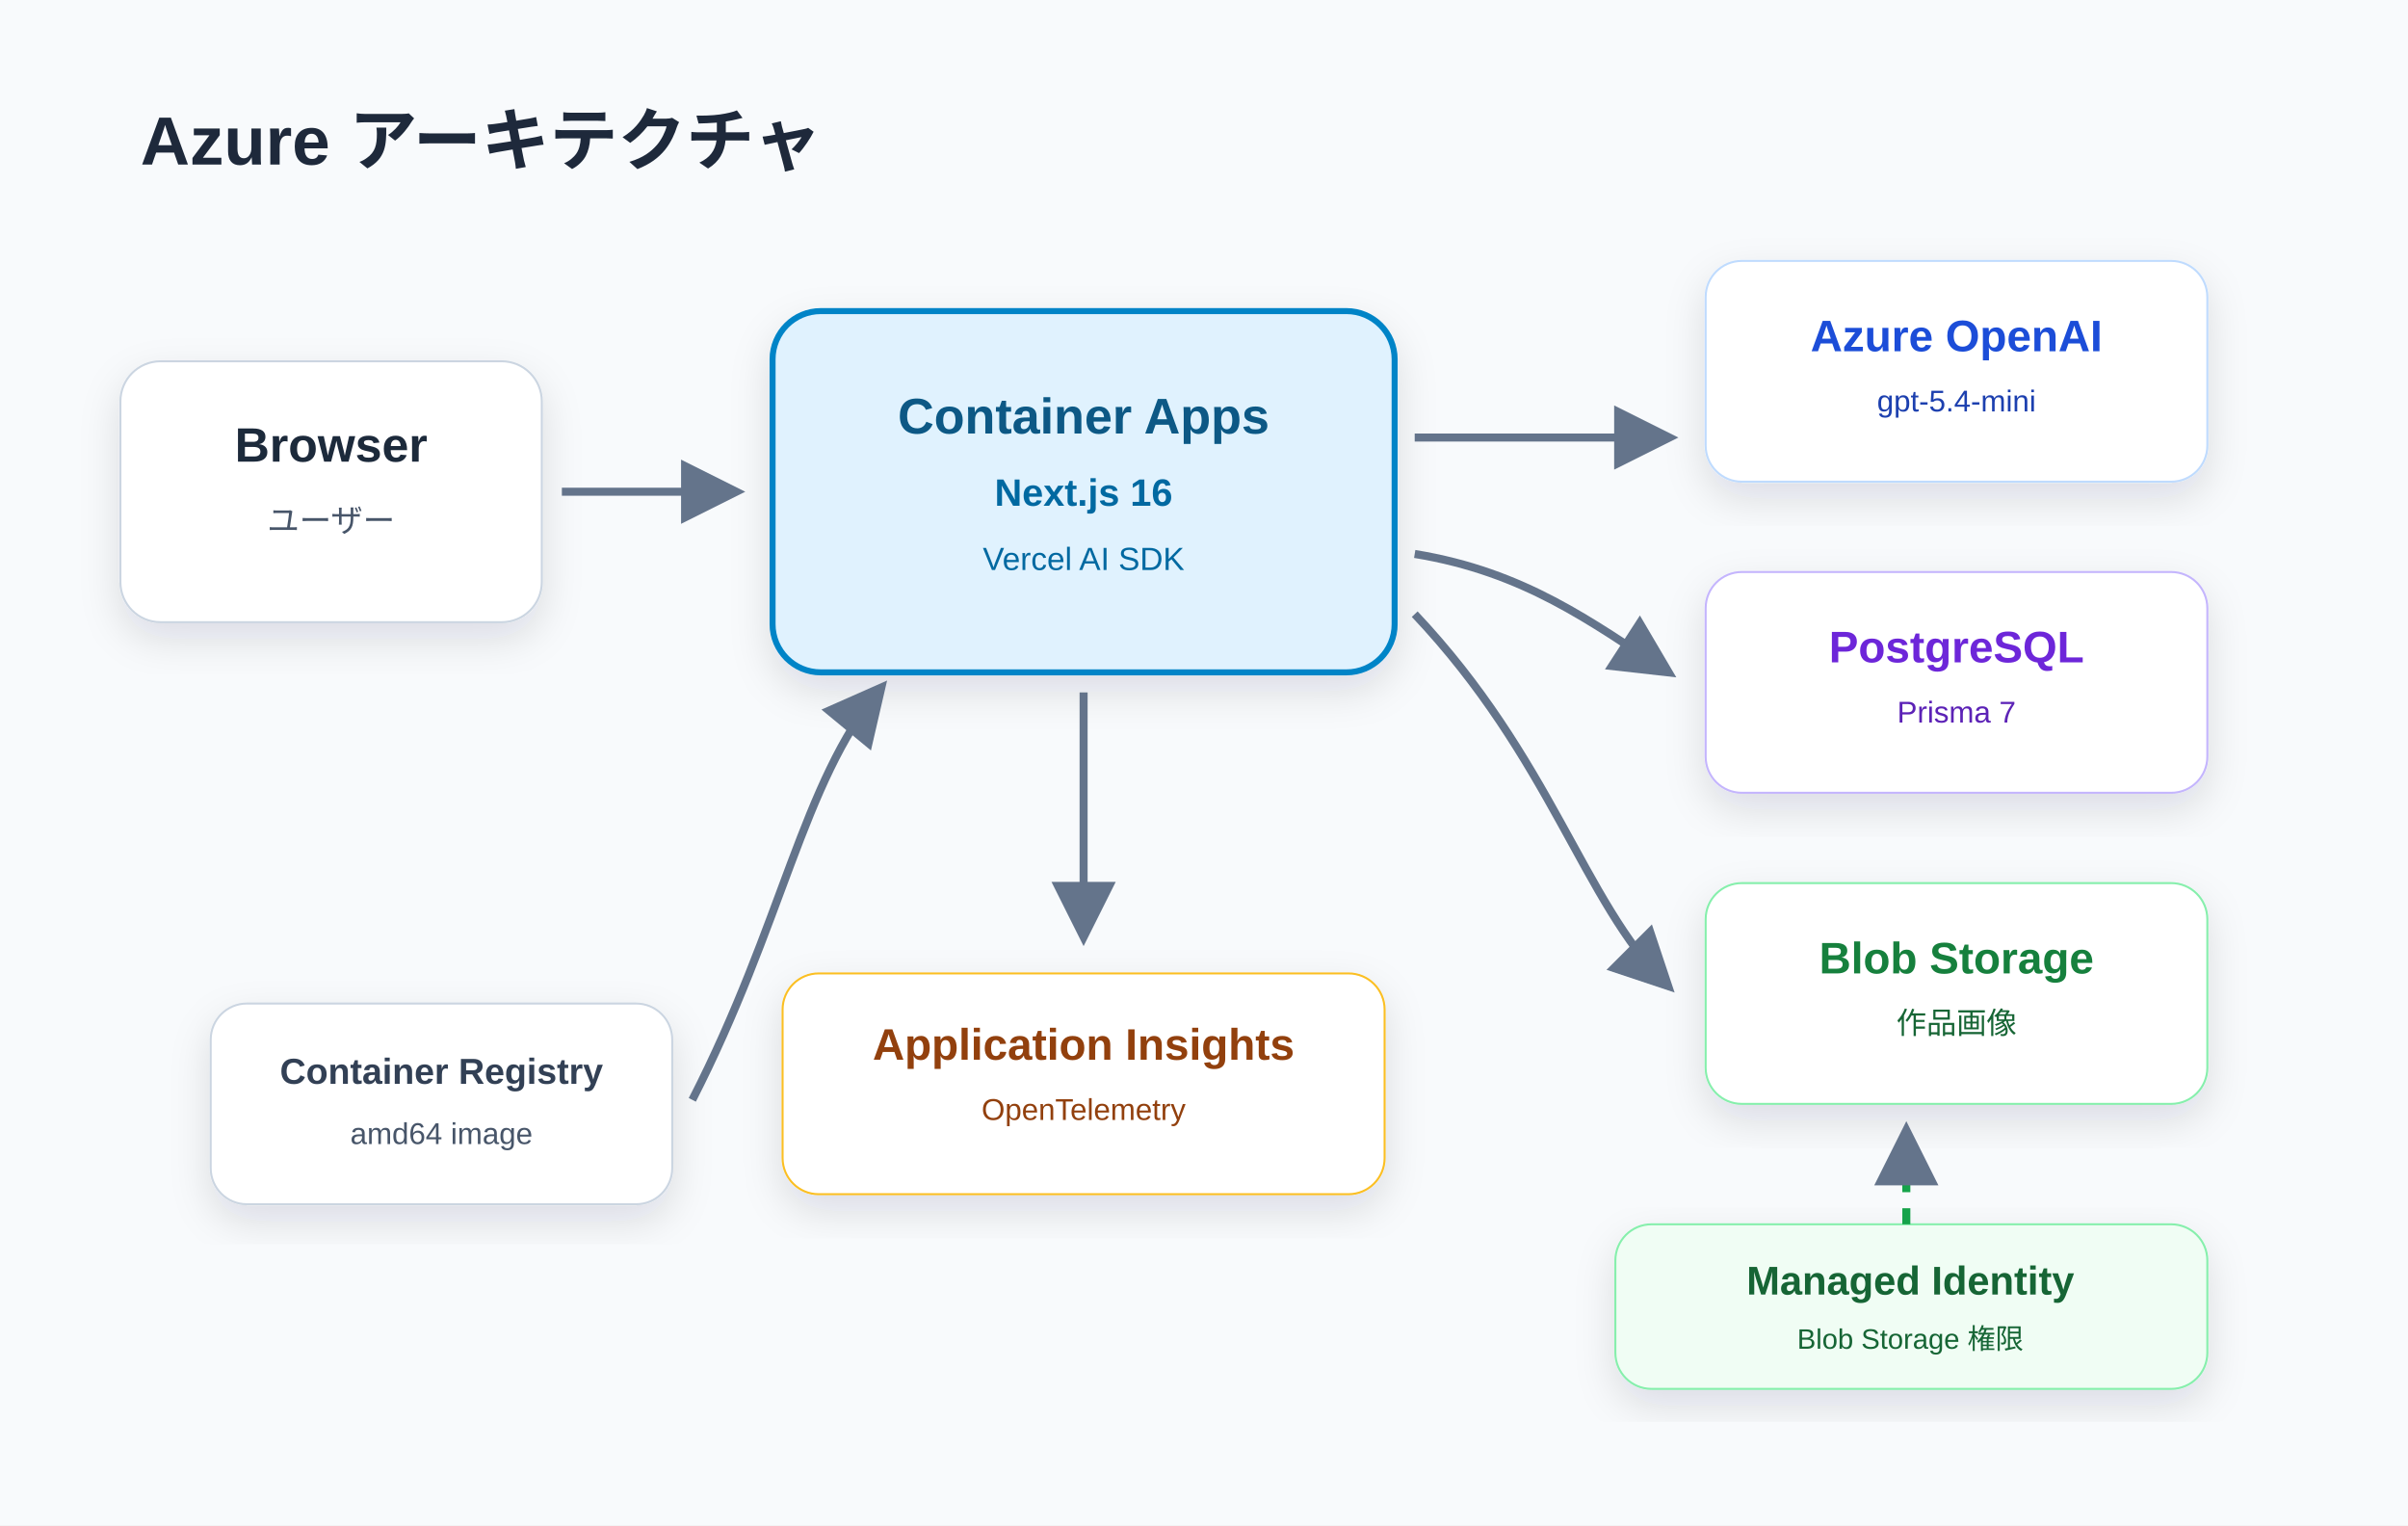
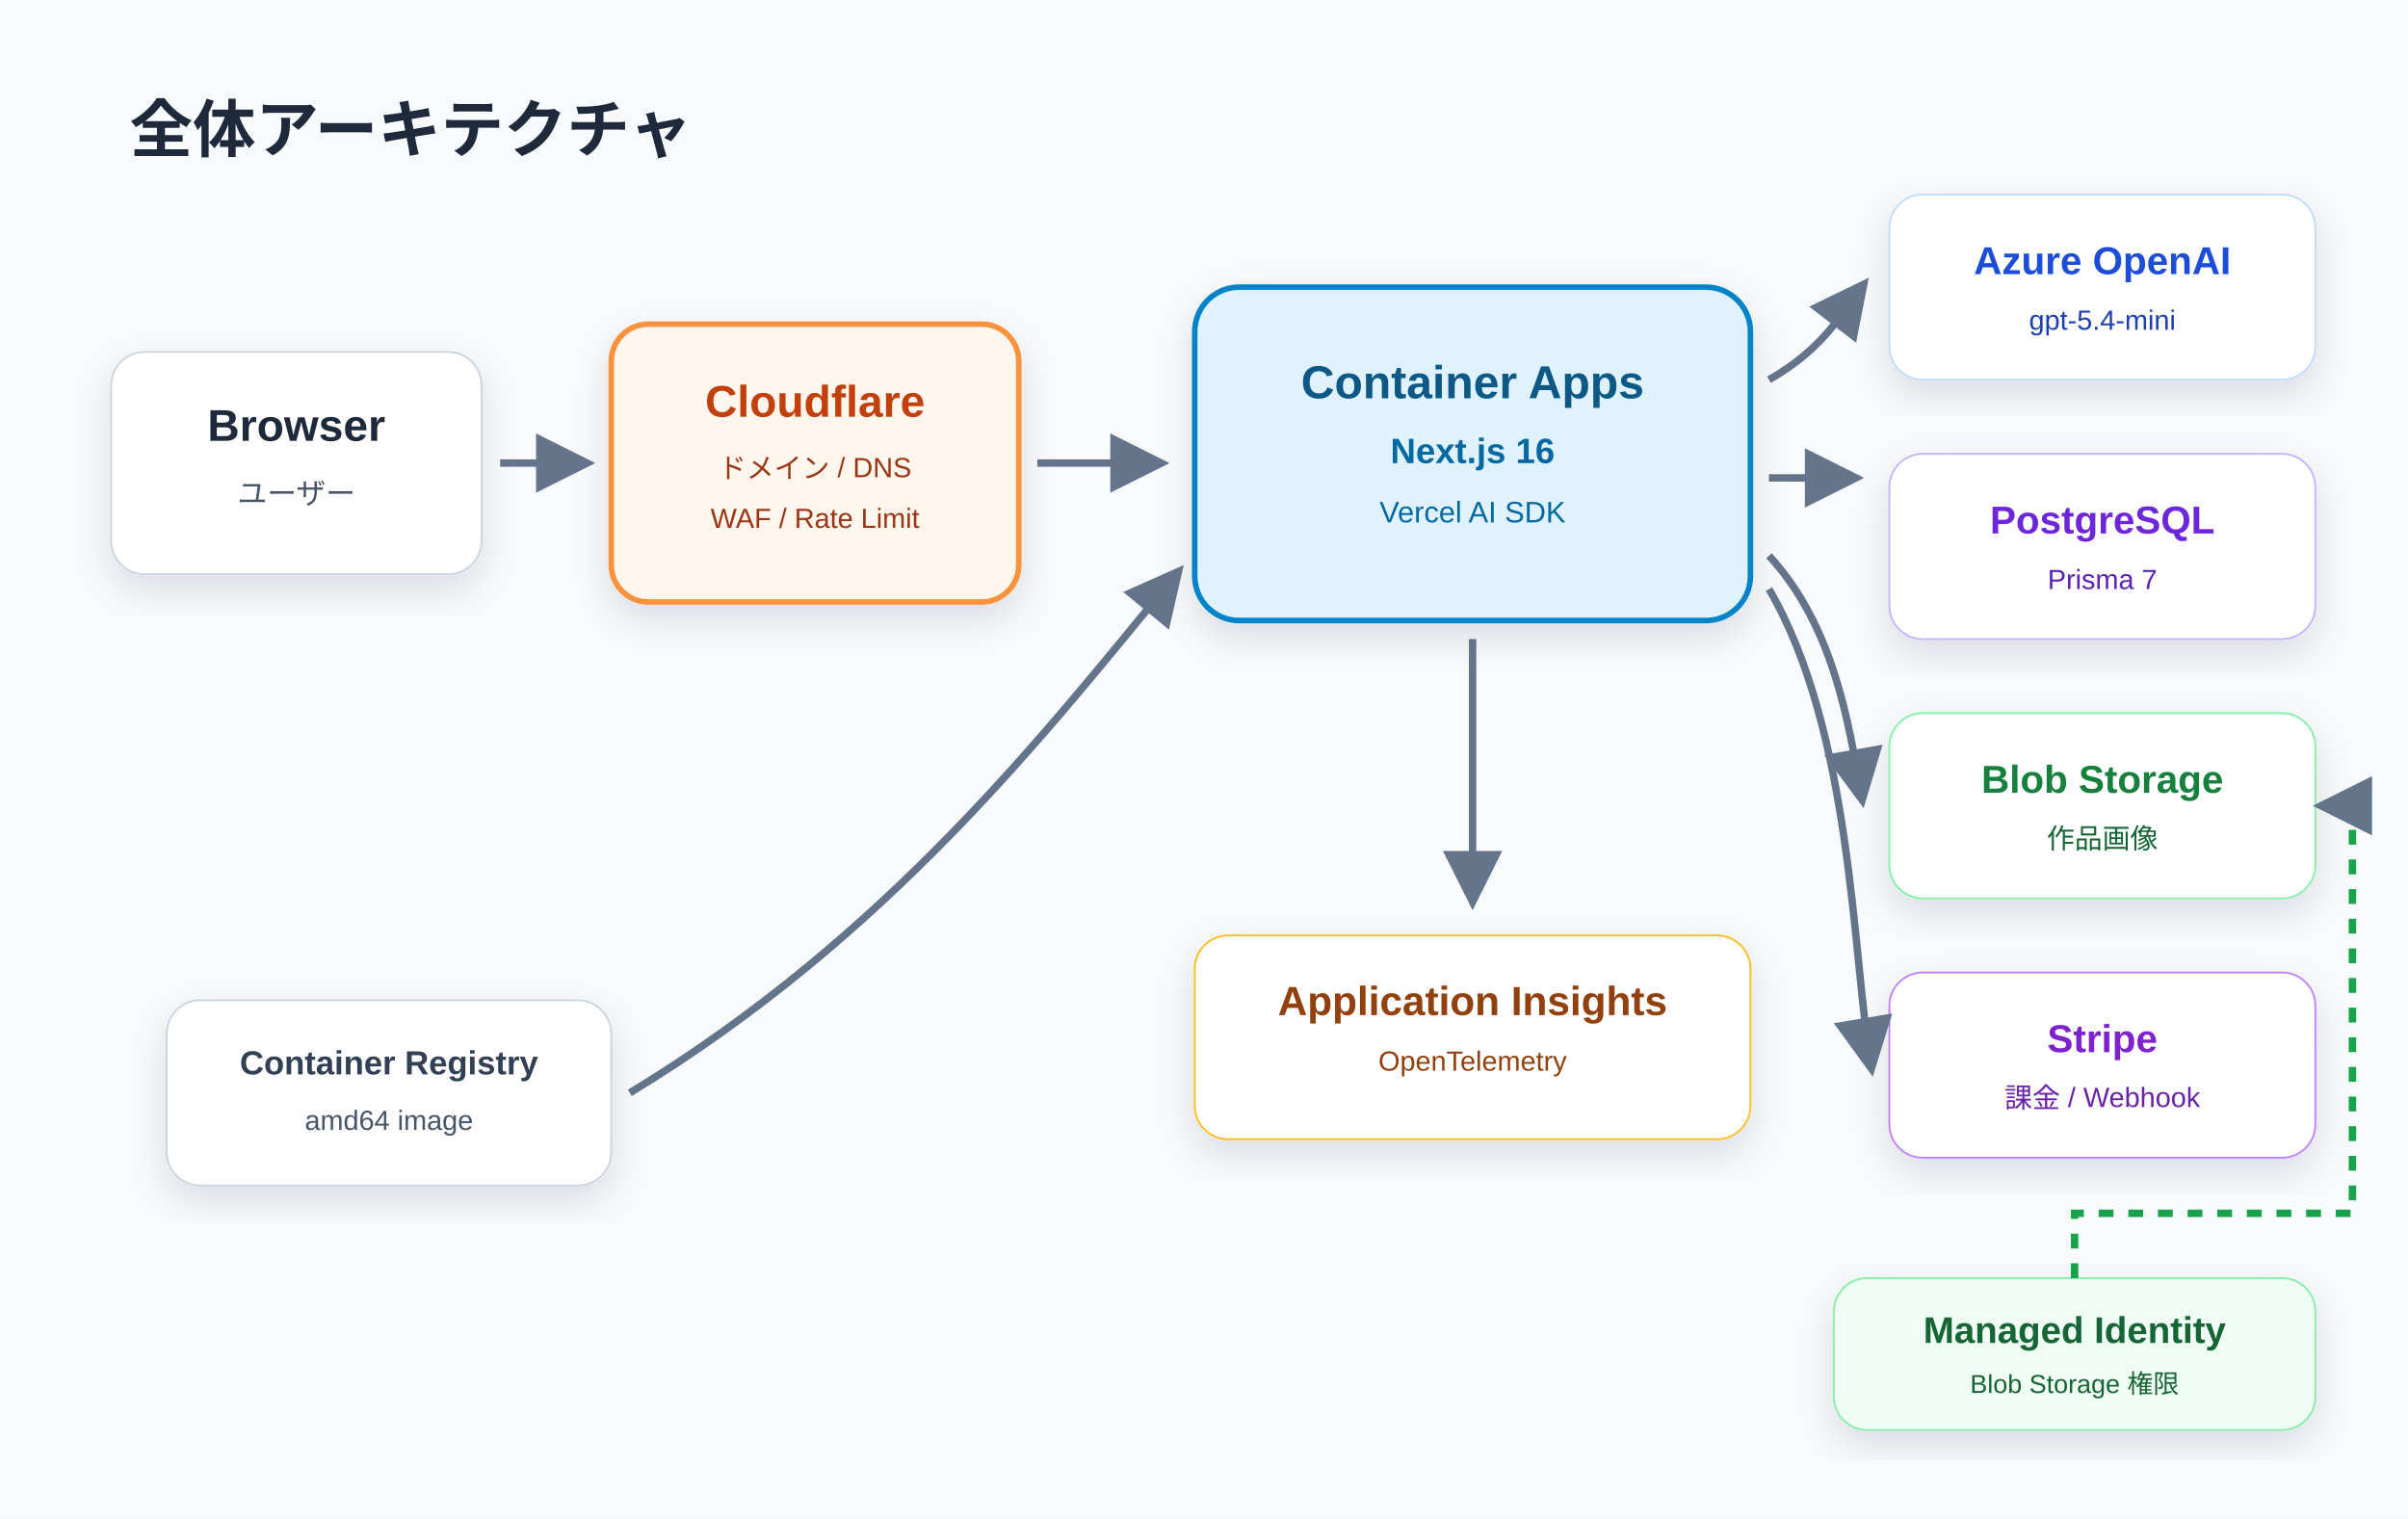
- <svg xmlns="http://www.w3.org/2000/svg" width="1200" height="760" viewBox="0 0 1200 760" role="img" aria-labelledby="title desc">
+ <svg xmlns="http://www.w3.org/2000/svg" width="1300" height="820" viewBox="0 0 1300 820" role="img" aria-labelledby="title desc">
  <defs>
    <marker id="arrow" viewBox="0 0 10 10" refX="8" refY="5" markerWidth="8" markerHeight="8" orient="auto">
      <path d="M 0 0 L 10 5 L 0 10 z" fill="#64748b" />
    </marker>
    <filter id="shadow" x="-20%" y="-20%" width="140%" height="140%">
      <feDropShadow dx="0" dy="8" stdDeviation="10" flood-color="#0f172a" flood-opacity="0.12" />
    </filter>
  </defs>
-   <rect width="1200" height="760" fill="#f8fafc" />
-   <text x="70" y="82" font-family="'Hiragino Sans','Noto Sans JP',Arial,sans-serif" font-size="34" font-weight="700" fill="#1e293b">Azure アーキテクチャ</text>
+   <rect width="1300" height="820" fill="#f8fafc" />
+   <text x="70" y="82" font-family="'Hiragino Sans','Noto Sans JP',Arial,sans-serif" font-size="34" font-weight="700" fill="#1e293b">全体アーキテクチャ</text>
  <g filter="url(#shadow)">
-     <rect x="60" y="180" width="210" height="130" rx="20" fill="#ffffff" stroke="#cbd5e1" />
-     <text x="165" y="230" text-anchor="middle" font-family="'Hiragino Sans','Noto Sans JP',Arial,sans-serif" font-size="24" font-weight="700" fill="#1e293b">Browser</text>
-     <text x="165" y="265" text-anchor="middle" font-family="'Hiragino Sans','Noto Sans JP',Arial,sans-serif" font-size="16" fill="#475569">ユーザー</text>
+     <rect x="60" y="190" width="200" height="120" rx="18" fill="#ffffff" stroke="#cbd5e1" />
+     <text x="160" y="238" text-anchor="middle" font-family="'Hiragino Sans','Noto Sans JP',Arial,sans-serif" font-size="24" font-weight="700" fill="#1e293b">Browser</text>
+     <text x="160" y="272" text-anchor="middle" font-family="'Hiragino Sans','Noto Sans JP',Arial,sans-serif" font-size="16" fill="#475569">ユーザー</text>
  </g>
  <g filter="url(#shadow)">
-     <rect x="385" y="155" width="310" height="180" rx="24" fill="#e0f2fe" stroke="#0284c7" stroke-width="3" />
-     <text x="540" y="216" text-anchor="middle" font-family="'Hiragino Sans','Noto Sans JP',Arial,sans-serif" font-size="25" font-weight="700" fill="#075985">Container Apps</text>
-     <text x="540" y="252" text-anchor="middle" font-family="'Hiragino Sans','Noto Sans JP',Arial,sans-serif" font-size="19" font-weight="700" fill="#0369a1">Next.js 16</text>
-     <text x="540" y="284" text-anchor="middle" font-family="'Hiragino Sans','Noto Sans JP',Arial,sans-serif" font-size="16" fill="#0369a1">Vercel AI SDK</text>
+     <rect x="330" y="175" width="220" height="150" rx="20" fill="#fff7ed" stroke="#fb923c" stroke-width="3" />
+     <text x="440" y="225" text-anchor="middle" font-family="'Hiragino Sans','Noto Sans JP',Arial,sans-serif" font-size="24" font-weight="700" fill="#c2410c">Cloudflare</text>
+     <text x="440" y="258" text-anchor="middle" font-family="'Hiragino Sans','Noto Sans JP',Arial,sans-serif" font-size="15" fill="#9a3412">ドメイン / DNS</text>
+     <text x="440" y="285" text-anchor="middle" font-family="'Hiragino Sans','Noto Sans JP',Arial,sans-serif" font-size="15" fill="#9a3412">WAF / Rate Limit</text>
  </g>
  <g filter="url(#shadow)">
-     <rect x="850" y="130" width="250" height="110" rx="18" fill="#ffffff" stroke="#bfdbfe" />
-     <text x="975" y="175" text-anchor="middle" font-family="'Hiragino Sans','Noto Sans JP',Arial,sans-serif" font-size="22" font-weight="700" fill="#1d4ed8">Azure OpenAI</text>
-     <text x="975" y="205" text-anchor="middle" font-family="'Hiragino Sans','Noto Sans JP',Arial,sans-serif" font-size="15" fill="#1e40af">gpt-5.4-mini</text>
+     <rect x="645" y="155" width="300" height="180" rx="24" fill="#e0f2fe" stroke="#0284c7" stroke-width="3" />
+     <text x="795" y="215" text-anchor="middle" font-family="'Hiragino Sans','Noto Sans JP',Arial,sans-serif" font-size="25" font-weight="700" fill="#075985">Container Apps</text>
+     <text x="795" y="250" text-anchor="middle" font-family="'Hiragino Sans','Noto Sans JP',Arial,sans-serif" font-size="19" font-weight="700" fill="#0369a1">Next.js 16</text>
+     <text x="795" y="282" text-anchor="middle" font-family="'Hiragino Sans','Noto Sans JP',Arial,sans-serif" font-size="16" fill="#0369a1">Vercel AI SDK</text>
  </g>
  <g filter="url(#shadow)">
-     <rect x="850" y="285" width="250" height="110" rx="18" fill="#ffffff" stroke="#c4b5fd" />
-     <text x="975" y="330" text-anchor="middle" font-family="'Hiragino Sans','Noto Sans JP',Arial,sans-serif" font-size="22" font-weight="700" fill="#6d28d9">PostgreSQL</text>
-     <text x="975" y="360" text-anchor="middle" font-family="'Hiragino Sans','Noto Sans JP',Arial,sans-serif" font-size="15" fill="#5b21b6">Prisma 7</text>
+     <rect x="1020" y="105" width="230" height="100" rx="18" fill="#ffffff" stroke="#bfdbfe" />
+     <text x="1135" y="148" text-anchor="middle" font-family="'Hiragino Sans','Noto Sans JP',Arial,sans-serif" font-size="21" font-weight="700" fill="#1d4ed8">Azure OpenAI</text>
+     <text x="1135" y="178" text-anchor="middle" font-family="'Hiragino Sans','Noto Sans JP',Arial,sans-serif" font-size="15" fill="#1e40af">gpt-5.4-mini</text>
  </g>
  <g filter="url(#shadow)">
-     <rect x="850" y="440" width="250" height="110" rx="18" fill="#ffffff" stroke="#86efac" />
-     <text x="975" y="485" text-anchor="middle" font-family="'Hiragino Sans','Noto Sans JP',Arial,sans-serif" font-size="22" font-weight="700" fill="#15803d">Blob Storage</text>
-     <text x="975" y="515" text-anchor="middle" font-family="'Hiragino Sans','Noto Sans JP',Arial,sans-serif" font-size="15" fill="#166534">作品画像</text>
+     <rect x="1020" y="245" width="230" height="100" rx="18" fill="#ffffff" stroke="#c4b5fd" />
+     <text x="1135" y="288" text-anchor="middle" font-family="'Hiragino Sans','Noto Sans JP',Arial,sans-serif" font-size="21" font-weight="700" fill="#6d28d9">PostgreSQL</text>
+     <text x="1135" y="318" text-anchor="middle" font-family="'Hiragino Sans','Noto Sans JP',Arial,sans-serif" font-size="15" fill="#5b21b6">Prisma 7</text>
  </g>
  <g filter="url(#shadow)">
-     <rect x="390" y="485" width="300" height="110" rx="18" fill="#ffffff" stroke="#fbbf24" />
-     <text x="540" y="528" text-anchor="middle" font-family="'Hiragino Sans','Noto Sans JP',Arial,sans-serif" font-size="22" font-weight="700" fill="#92400e">Application Insights</text>
-     <text x="540" y="558" text-anchor="middle" font-family="'Hiragino Sans','Noto Sans JP',Arial,sans-serif" font-size="15" fill="#92400e">OpenTelemetry</text>
+     <rect x="1020" y="385" width="230" height="100" rx="18" fill="#ffffff" stroke="#86efac" />
+     <text x="1135" y="428" text-anchor="middle" font-family="'Hiragino Sans','Noto Sans JP',Arial,sans-serif" font-size="21" font-weight="700" fill="#15803d">Blob Storage</text>
+     <text x="1135" y="458" text-anchor="middle" font-family="'Hiragino Sans','Noto Sans JP',Arial,sans-serif" font-size="15" fill="#166534">作品画像</text>
  </g>
  <g filter="url(#shadow)">
-     <rect x="105" y="500" width="230" height="100" rx="18" fill="#ffffff" stroke="#cbd5e1" />
-     <text x="220" y="540" text-anchor="middle" font-family="'Hiragino Sans','Noto Sans JP',Arial,sans-serif" font-size="18" font-weight="700" fill="#334155">Container Registry</text>
-     <text x="220" y="570" text-anchor="middle" font-family="'Hiragino Sans','Noto Sans JP',Arial,sans-serif" font-size="15" fill="#475569">amd64 image</text>
+     <rect x="1020" y="525" width="230" height="100" rx="18" fill="#ffffff" stroke="#c084fc" />
+     <text x="1135" y="568" text-anchor="middle" font-family="'Hiragino Sans','Noto Sans JP',Arial,sans-serif" font-size="21" font-weight="700" fill="#7e22ce">Stripe</text>
+     <text x="1135" y="598" text-anchor="middle" font-family="'Hiragino Sans','Noto Sans JP',Arial,sans-serif" font-size="15" fill="#6b21a8">課金 / Webhook</text>
  </g>
  <g filter="url(#shadow)">
-     <rect x="805" y="610" width="295" height="82" rx="18" fill="#f0fdf4" stroke="#86efac" />
-     <text x="952" y="645" text-anchor="middle" font-family="'Hiragino Sans','Noto Sans JP',Arial,sans-serif" font-size="20" font-weight="700" fill="#166534">Managed Identity</text>
-     <text x="952" y="672" text-anchor="middle" font-family="'Hiragino Sans','Noto Sans JP',Arial,sans-serif" font-size="14" fill="#166534">Blob Storage 権限</text>
+     <rect x="645" y="505" width="300" height="110" rx="18" fill="#ffffff" stroke="#fbbf24" />
+     <text x="795" y="548" text-anchor="middle" font-family="'Hiragino Sans','Noto Sans JP',Arial,sans-serif" font-size="22" font-weight="700" fill="#92400e">Application Insights</text>
+     <text x="795" y="578" text-anchor="middle" font-family="'Hiragino Sans','Noto Sans JP',Arial,sans-serif" font-size="15" fill="#92400e">OpenTelemetry</text>
  </g>
-   <path d="M280 245 H365" stroke="#64748b" stroke-width="4" marker-end="url(#arrow)" />
-   <path d="M705 218 H830" stroke="#64748b" stroke-width="4" marker-end="url(#arrow)" />
-   <path d="M705 276 C760 285 793 310 830 334" stroke="#64748b" stroke-width="4" fill="none" marker-end="url(#arrow)" />
-   <path d="M705 306 C773 378 789 449 830 490" stroke="#64748b" stroke-width="4" fill="none" marker-end="url(#arrow)" />
-   <path d="M540 345 V465" stroke="#64748b" stroke-width="4" marker-end="url(#arrow)" />
-   <path d="M345 548 C390 460 400 390 438 344" stroke="#64748b" stroke-width="4" fill="none" marker-end="url(#arrow)" />
-   <path d="M950 610 V565" stroke="#16a34a" stroke-width="4" stroke-dasharray="8 8" marker-end="url(#arrow)" />
+   <g filter="url(#shadow)">
+     <rect x="90" y="540" width="240" height="100" rx="18" fill="#ffffff" stroke="#cbd5e1" />
+     <text x="210" y="580" text-anchor="middle" font-family="'Hiragino Sans','Noto Sans JP',Arial,sans-serif" font-size="18" font-weight="700" fill="#334155">Container Registry</text>
+     <text x="210" y="610" text-anchor="middle" font-family="'Hiragino Sans','Noto Sans JP',Arial,sans-serif" font-size="15" fill="#475569">amd64 image</text>
+   </g>
+   <g filter="url(#shadow)">
+     <rect x="990" y="690" width="260" height="82" rx="18" fill="#f0fdf4" stroke="#86efac" />
+     <text x="1120" y="725" text-anchor="middle" font-family="'Hiragino Sans','Noto Sans JP',Arial,sans-serif" font-size="20" font-weight="700" fill="#166534">Managed Identity</text>
+     <text x="1120" y="752" text-anchor="middle" font-family="'Hiragino Sans','Noto Sans JP',Arial,sans-serif" font-size="14" fill="#166534">Blob Storage 権限</text>
+   </g>
+   <path d="M270 250 H315" stroke="#64748b" stroke-width="4" marker-end="url(#arrow)" />
+   <path d="M560 250 H625" stroke="#64748b" stroke-width="4" marker-end="url(#arrow)" />
+   <path d="M955 205 C985 188 995 168 1005 155" stroke="#64748b" stroke-width="4" fill="none" marker-end="url(#arrow)" />
+   <path d="M955 258 H1000" stroke="#64748b" stroke-width="4" marker-end="url(#arrow)" />
+   <path d="M955 300 C990 338 998 390 1005 430" stroke="#64748b" stroke-width="4" fill="none" marker-end="url(#arrow)" />
+   <path d="M955 318 C1000 395 1000 515 1010 575" stroke="#64748b" stroke-width="4" fill="none" marker-end="url(#arrow)" />
+   <path d="M795 345 V485" stroke="#64748b" stroke-width="4" marker-end="url(#arrow)" />
+   <path d="M340 590 C480 505 565 395 635 310" stroke="#64748b" stroke-width="4" fill="none" marker-end="url(#arrow)" />
+   <path d="M1120 690 V655 H1270 V435 H1255" stroke="#16a34a" stroke-width="4" stroke-dasharray="8 8" fill="none" marker-end="url(#arrow)" />
</svg>
